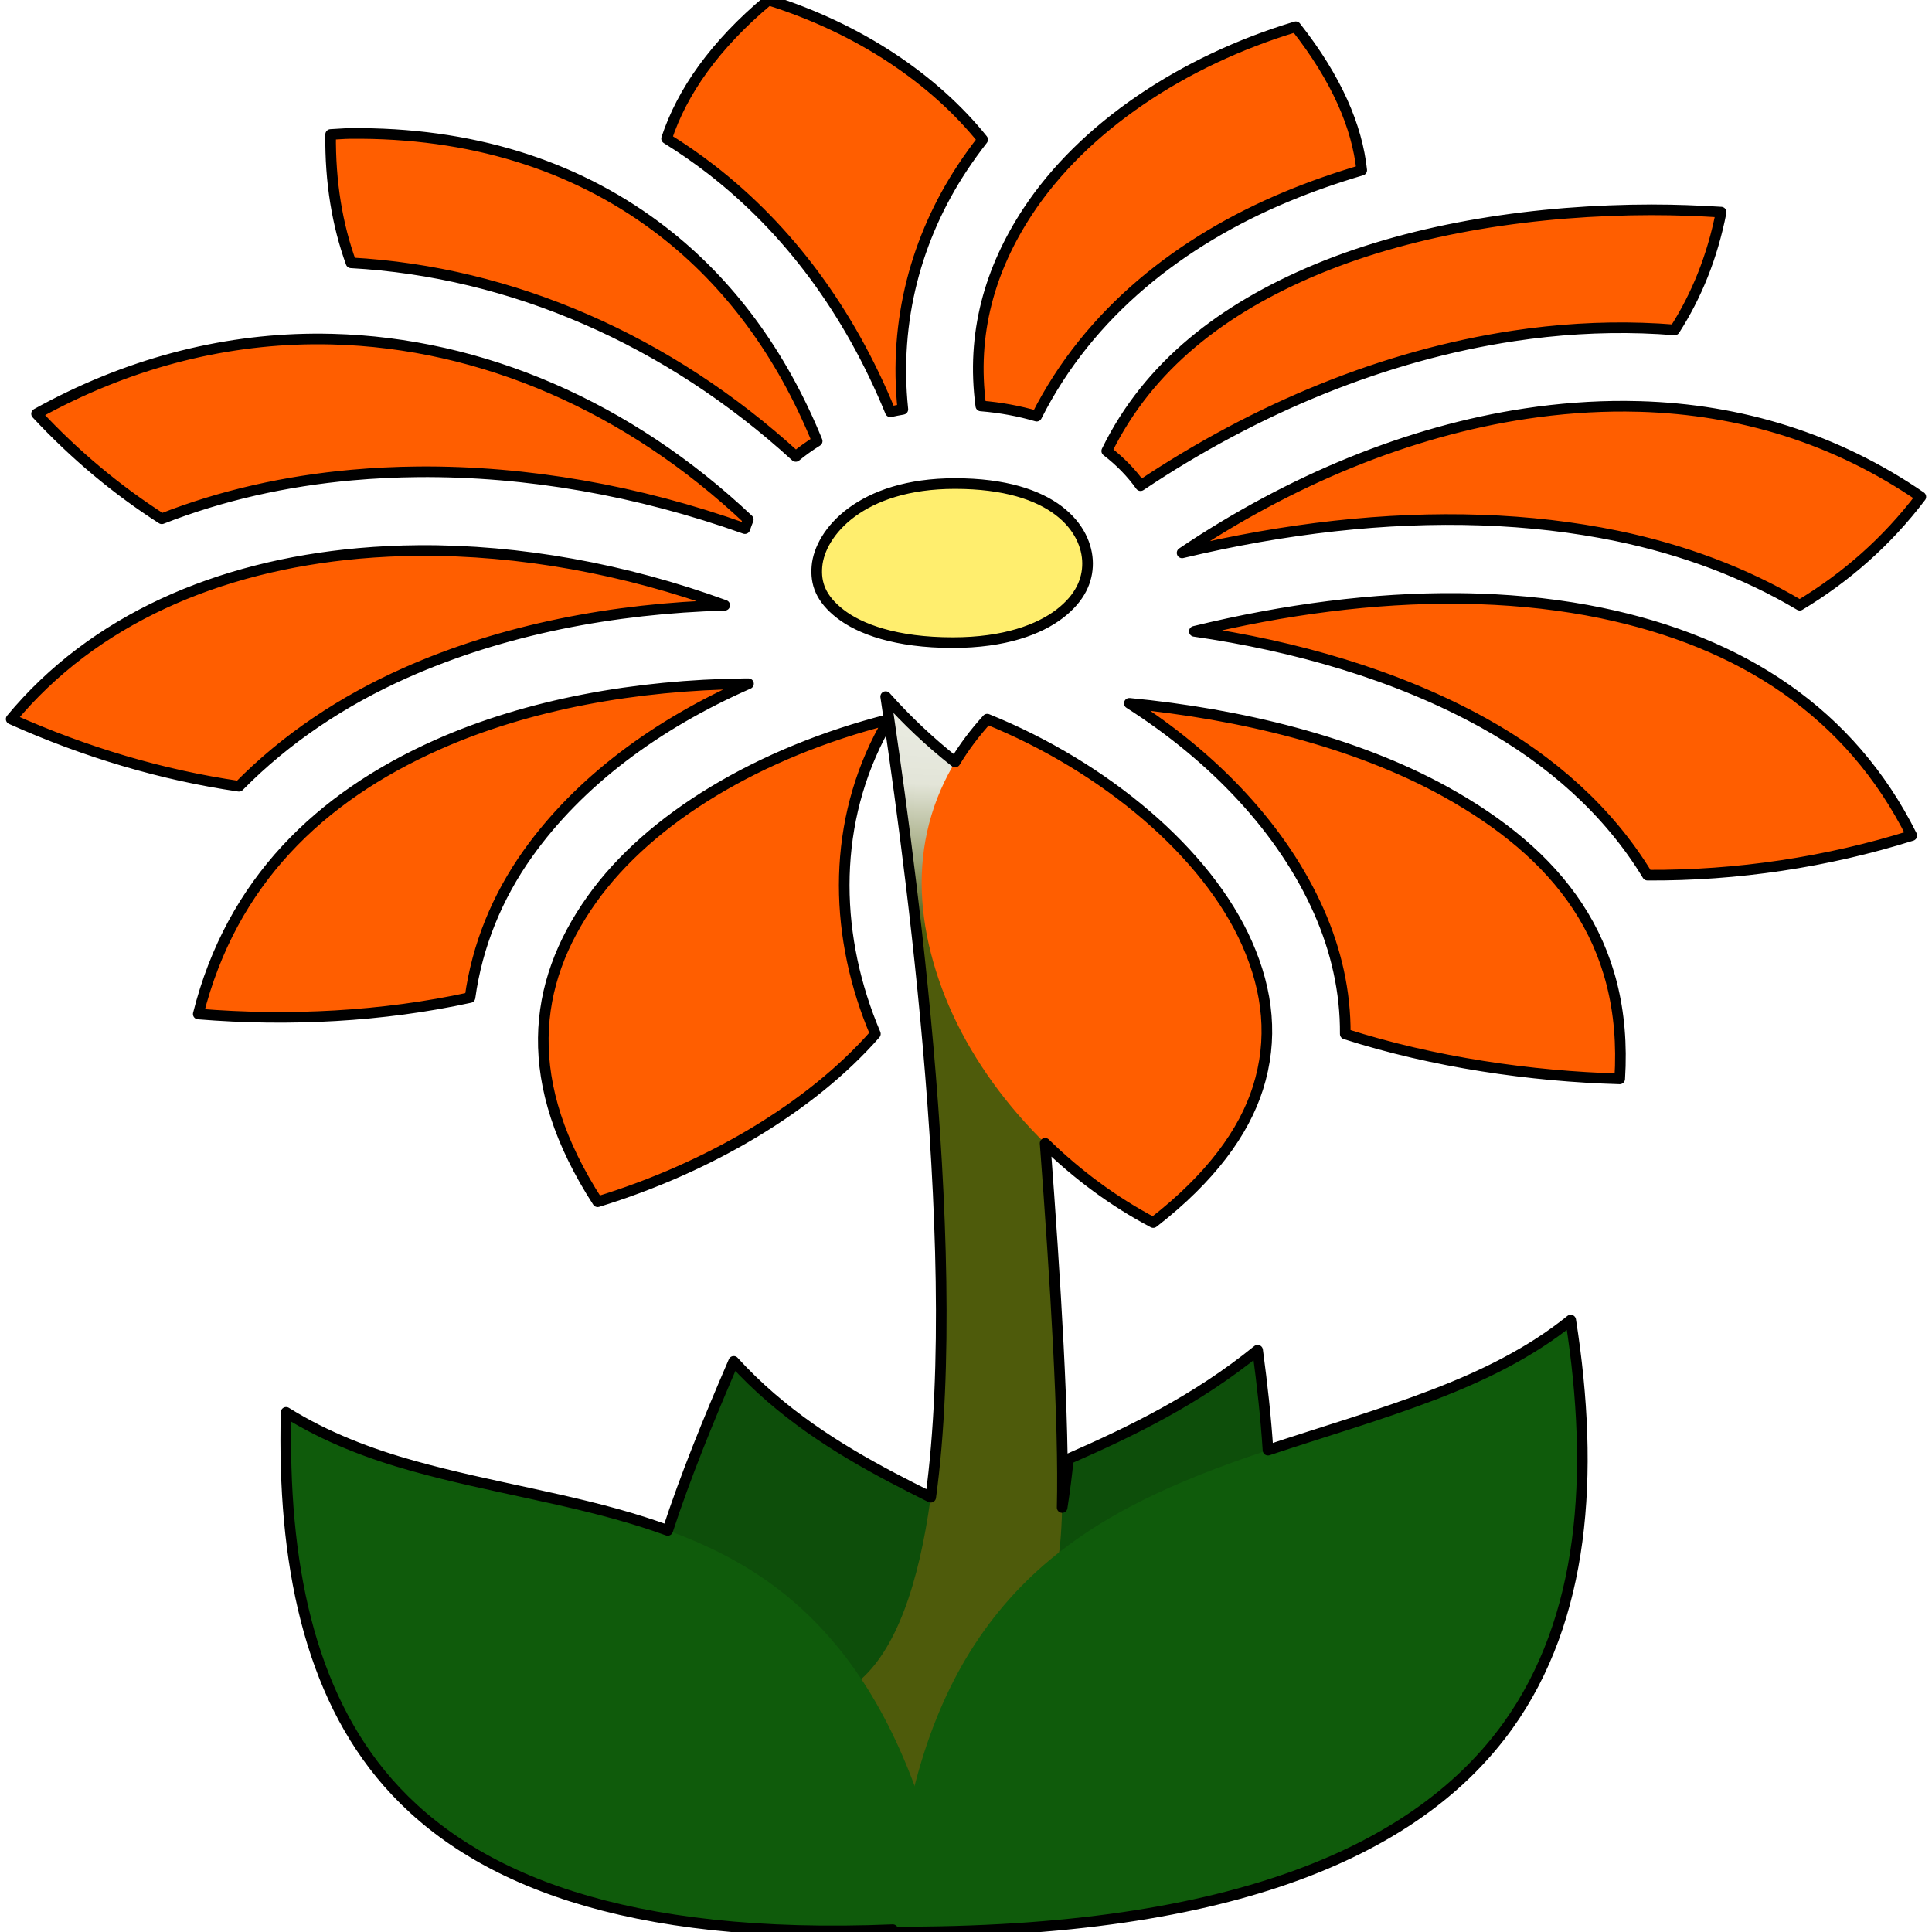
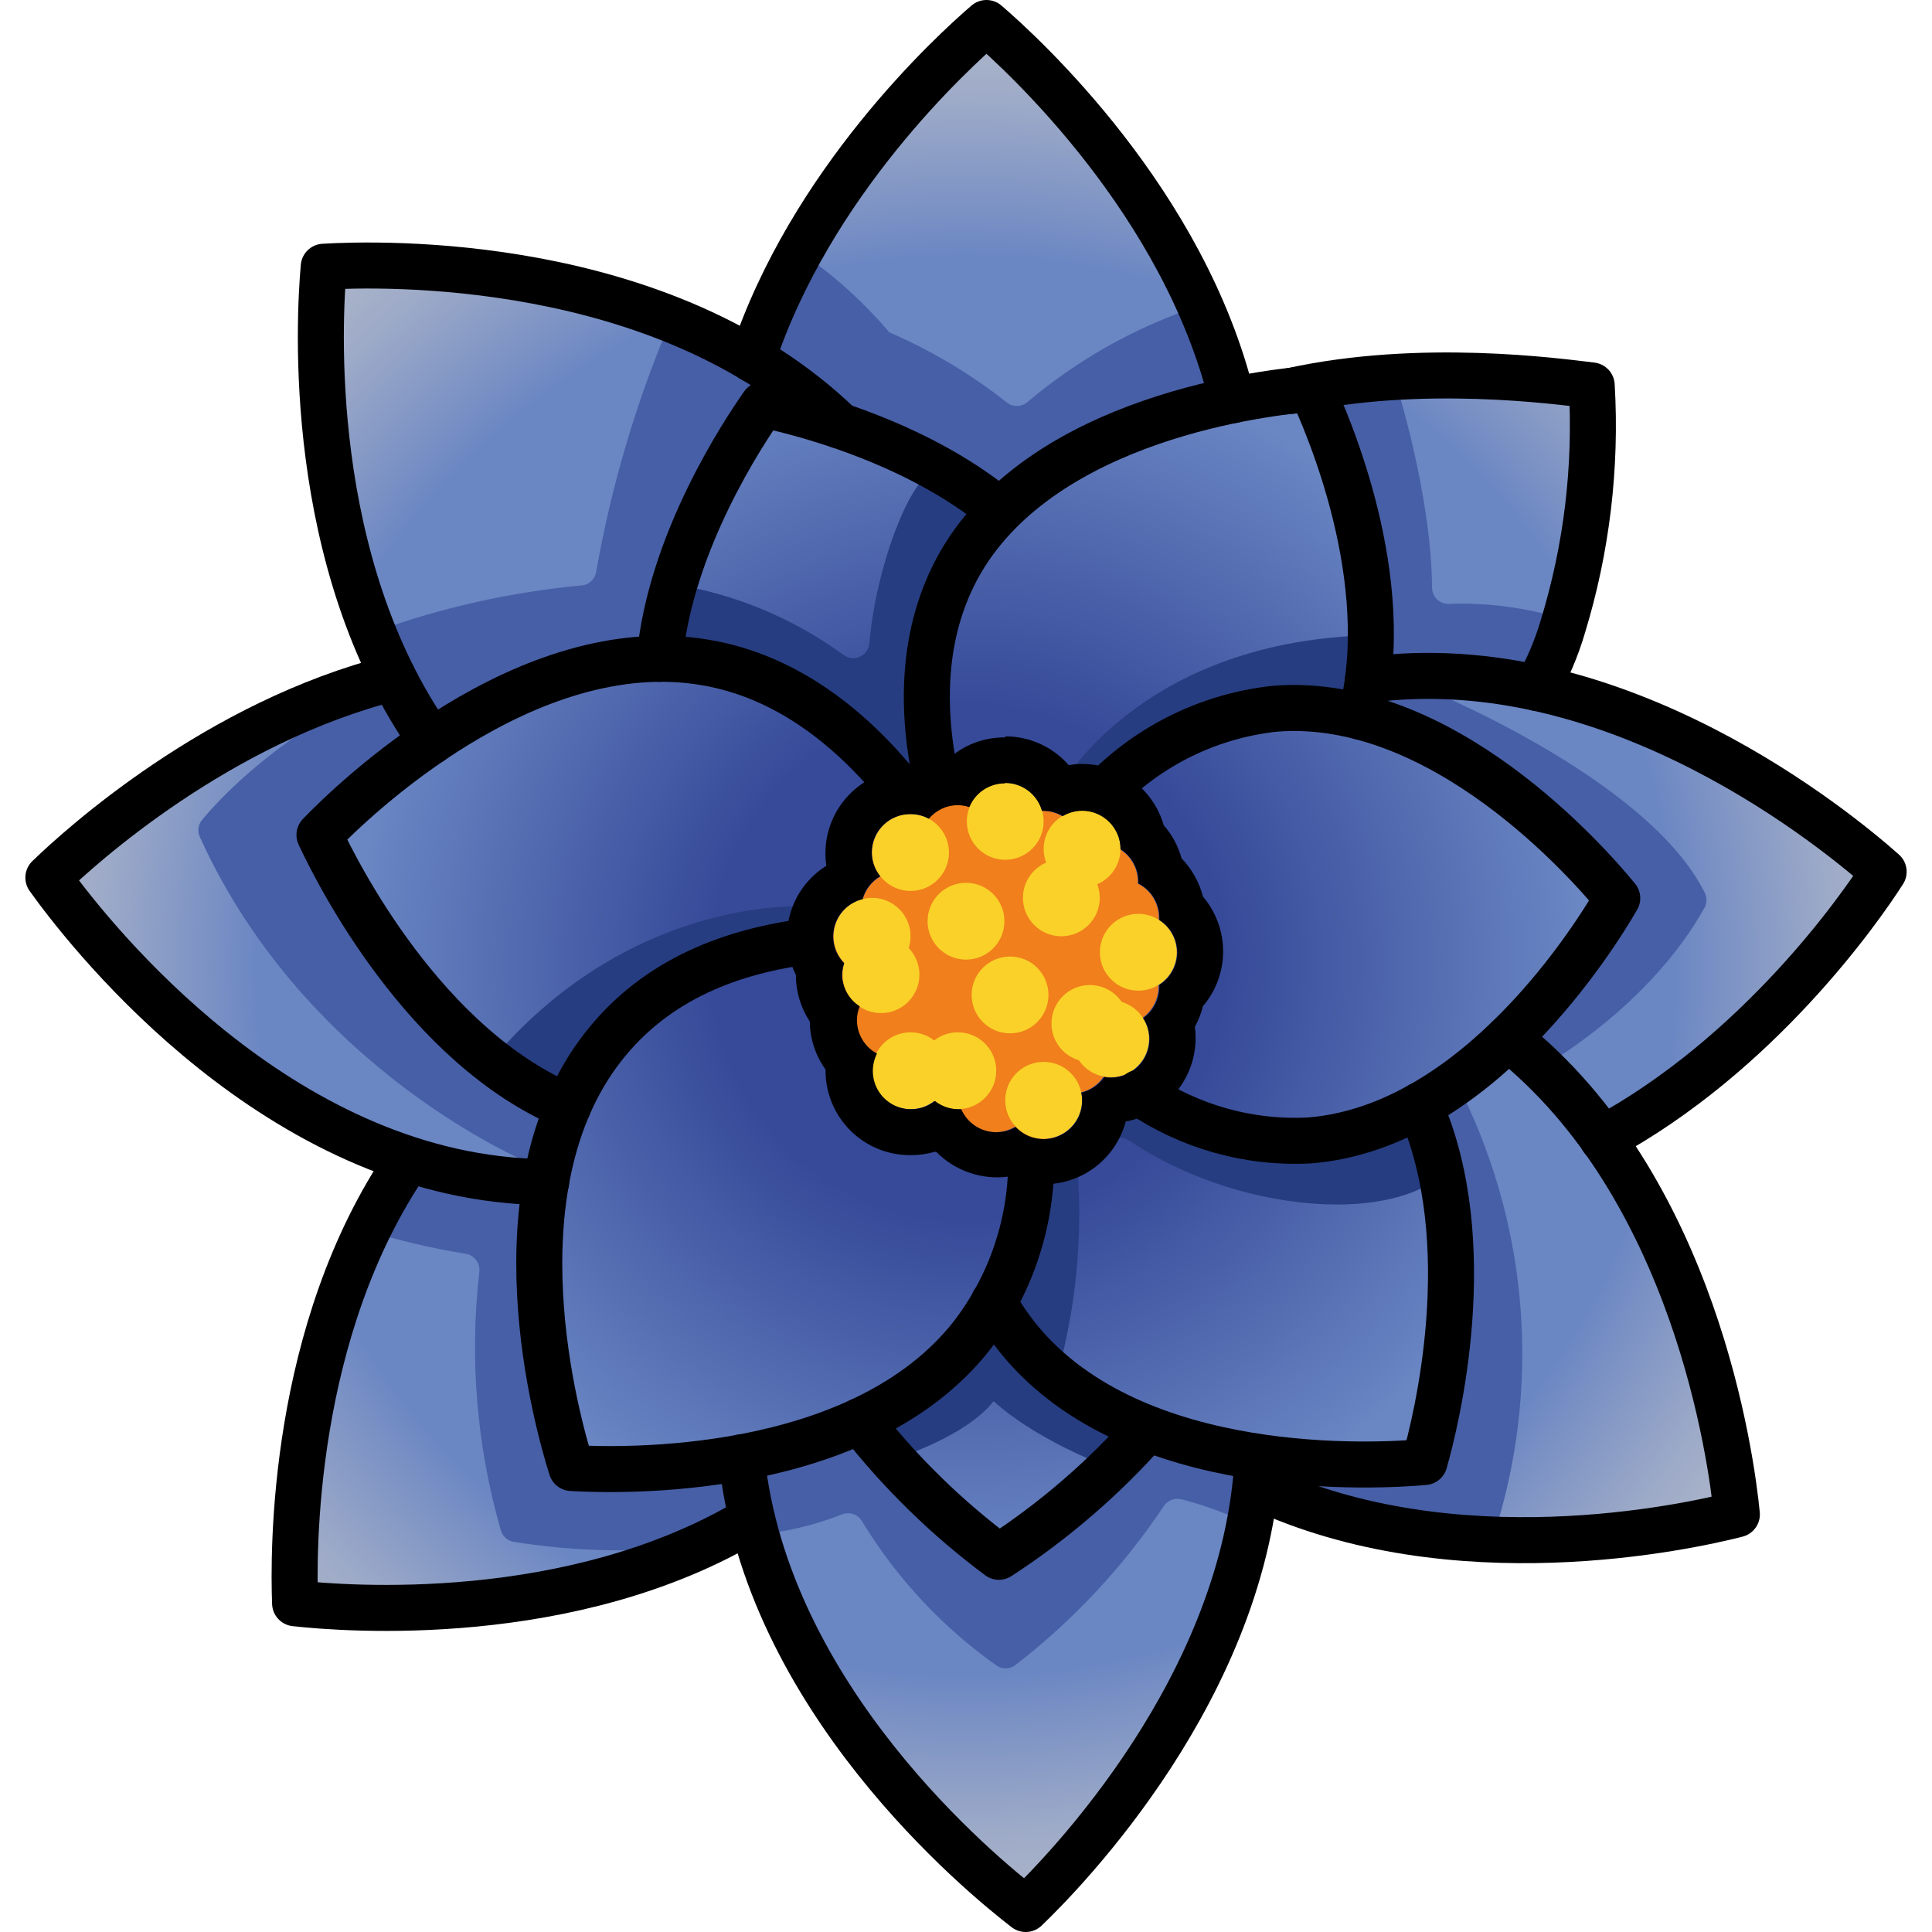
- <svg xmlns="http://www.w3.org/2000/svg" width="100px" height="100px" viewBox="0 0 100 100" version="1.1" xml:space="preserve" style="fill-rule:evenodd;clip-rule:evenodd;stroke-linejoin:round;stroke-miterlimit:1.414;">
-   <g>
-     <path d="M37.977,70.465c-1.838,4.258 -3.449,8.311 -4.355,11.999c1.222,0.282 2.478,0.601 3.744,1.007c2.718,0.872 5.5,2.191 7.955,4.419c1.601,-3.328 2.827,-6.694 3.62,-10.011c-0.915,-0.454 -1.84,-0.914 -2.774,-1.407c-2.847,-1.503 -5.741,-3.32 -8.19,-6.006l0,-0.001Z" style="fill:#0d4e0a;" />
-     <path d="M65.094,69.887c-3.173,2.578 -6.535,4.202 -9.796,5.63c-0.182,1.821 -0.474,3.635 -0.872,5.437c0.602,-0.294 1.208,-0.568 1.813,-0.822c3.286,-1.379 6.597,-2.274 9.472,-3.268c-0.052,-2.207 -0.29,-4.542 -0.617,-6.977Z" style="fill:#0d4e0a;" />
-     <path d="M45.844,36.057c1.24,8.441 6.556,44.502 -1.462,51.022c1.175,1.71 2.194,3.747 3.035,6.162c0.825,-3.467 2.107,-6.289 3.743,-8.59c1.075,-1.51 2.291,-2.781 3.593,-3.865c1.083,-5.756 -1.832,-34.266 -2.003,-39.097c-2.594,-1.498 -4.938,-3.42 -6.907,-5.632l0.001,0Z" style="fill:#4e5b0b;" />
-     <path d="M81.299,68.327c-2.098,1.697 -4.566,2.894 -7.102,3.865c-4.199,1.607 -8.722,2.721 -12.826,4.443c-4.104,1.722 -7.735,3.973 -10.465,7.811c-2.455,3.451 -4.242,8.316 -4.704,15.553c17.949,0.081 27.337,-4.389 31.85,-10.68c3.953,-5.511 4.508,-12.965 3.247,-20.992Z" style="fill:#0f5b0b;" />
-     <path d="M14.809,73.103c-0.198,7.754 1.183,14.498 5.271,19.164c4.699,5.361 13.462,8.633 29.23,7.43c-1.322,-6.939 -3.481,-11.46 -6.006,-14.516c-2.843,-3.44 -6.205,-5.181 -9.976,-6.389c-3.771,-1.21 -7.902,-1.791 -11.91,-2.907c-2.273,-0.632 -4.542,-1.489 -6.609,-2.782Z" style="fill:#0f5b0b;" />
-     <path d="M51.133,6.298c-25.468,0 -36.603,13.285 -37.379,22.441c-0.388,4.576 1.011,8.715 6.289,12.828c5.277,4.114 15.06,7.811 30.514,7.811c14.038,0 23.433,-3.571 28.984,-7.846c5.55,-4.277 7.53,-9.038 7.508,-13.643c-0.045,-9.205 -8.838,-21.591 -35.917,-21.591l0.001,0Z" style="fill:url(#_Radial1);" />
-     <path d="M49.428,25.028c-4.868,0 -6.996,2.539 -7.144,4.289c-0.074,0.875 0.193,1.666 1.202,2.452c1.008,0.786 2.878,1.493 5.832,1.493c2.683,0 4.478,-0.683 5.539,-1.5c1.061,-0.817 1.439,-1.727 1.435,-2.608c-0.009,-1.759 -1.689,-4.126 -6.865,-4.126l0.001,0Z" style="fill:#ffee6e;" />
-     <g>
-       <path d="M39.778,0c-2.793,2.336 -4.475,4.755 -5.276,7.172c0.798,0.494 1.569,1.028 2.312,1.603c4.006,3.105 7.153,7.356 9.272,12.54c0.212,-0.048 0.428,-0.089 0.646,-0.127c-0.482,-4.599 0.705,-8.899 3.071,-12.49c0.332,-0.504 0.686,-0.994 1.059,-1.472c-2.492,-3.105 -6.345,-5.736 -11.084,-7.226Z" style="fill:#ff5e00;" />
-       <path d="M67.069,1.384c-5.848,1.763 -11.003,5.206 -13.867,9.554c-1.963,2.979 -2.938,6.327 -2.435,10.074c1.032,0.084 1.998,0.266 2.891,0.529c2.699,-5.358 7.469,-9.086 12.937,-11.362c1.26,-0.525 2.561,-0.977 3.887,-1.37c-0.238,-2.242 -1.284,-4.722 -3.413,-7.425Z" style="fill:#ff5e00;" />
-       <path d="M18.712,6.908c-0.199,-0.002 -0.398,-0.002 -0.598,0.001c-0.327,0.003 -0.669,0.037 -1.001,0.051c-0.026,2.483 0.347,4.686 1.056,6.644c8.328,0.464 16.437,4.003 23.019,10.021c0.344,-0.283 0.715,-0.548 1.109,-0.793c-1.865,-4.575 -4.582,-8.208 -7.977,-10.839c-4.195,-3.252 -9.455,-5.038 -15.608,-5.085Z" style="fill:#ff5e00;" />
-       <path d="M85.518,10.86c-5.902,0.007 -12.161,0.914 -17.359,3.077c-4.85,2.02 -8.719,4.99 -10.874,9.406c0.693,0.532 1.28,1.137 1.749,1.794c6.028,-4.034 12.66,-6.751 19.324,-7.752c2.22,-0.334 4.447,-0.473 6.653,-0.403c0.558,0.017 1.114,0.05 1.669,0.094c1.128,-1.758 1.951,-3.775 2.406,-6.096c-1.169,-0.072 -2.355,-0.12 -3.568,-0.119l0,-0.001Z" style="fill:#ff5e00;" />
-       <path d="M16.223,17.545c-4.832,0.039 -9.705,1.304 -14.331,3.873c1.991,2.142 4.166,3.948 6.483,5.433c3.084,-1.212 6.411,-1.955 9.833,-2.262c1.136,-0.102 2.283,-0.158 3.438,-0.168c5.612,-0.049 11.41,0.974 16.91,2.94c0.052,-0.159 0.112,-0.314 0.174,-0.469c-6.18,-5.833 -13.77,-9.138 -21.54,-9.338c-0.322,-0.008 -0.644,-0.011 -0.966,-0.009l-0.001,0Z" style="fill:#ff5e00;" />
-       <path d="M84.144,21.027c-1.706,-0.009 -3.437,0.121 -5.18,0.384c-6.025,0.905 -12.165,3.429 -17.779,7.205c5.308,-1.269 10.549,-1.869 15.494,-1.695c2.419,0.084 4.768,0.353 7.019,0.819c3.414,0.706 6.613,1.896 9.456,3.585c2.399,-1.442 4.518,-3.302 6.268,-5.61c-4.4,-3.02 -9.347,-4.525 -14.547,-4.675c-0.243,-0.008 -0.487,-0.012 -0.73,-0.013l-0.001,0Z" style="fill:#ff5e00;" />
-       <path d="M21.679,28.494c-1.048,0.008 -2.085,0.058 -3.107,0.149c-7.314,0.656 -13.73,3.432 -17.994,8.575c3.859,1.73 7.827,2.901 11.791,3.479c2.442,-2.482 5.387,-4.431 8.601,-5.863c5.072,-2.26 10.817,-3.343 16.541,-3.505c-5.166,-1.885 -10.631,-2.874 -15.832,-2.835Z" style="fill:#ff5e00;" />
-       <path d="M75.442,30.975c-4.304,-0.035 -8.918,0.555 -13.624,1.703c5.189,0.751 10.466,2.244 14.97,4.74c3.468,1.922 6.472,4.559 8.484,7.881c4.635,0.026 9.293,-0.672 13.682,-2.05c-3.175,-6.359 -8.798,-10.016 -16.081,-11.523c-2.003,-0.414 -4.124,-0.654 -6.335,-0.728c-0.363,-0.012 -0.728,-0.02 -1.096,-0.023Z" style="fill:#ff5e00;" />
-       <path d="M38.535,35.39c-5.587,0.067 -11.194,1.062 -15.907,3.162c-6.09,2.714 -10.646,7.104 -12.366,13.933c4.676,0.384 9.548,0.136 14.066,-0.852c0.371,-2.695 1.406,-5.217 2.989,-7.443c2.658,-3.738 6.672,-6.713 11.425,-8.8c-0.069,0.001 -0.138,-0.001 -0.207,0Z" style="fill:#ff5e00;" />
-       <path d="M58.453,36.404c4.366,2.79 7.925,6.503 9.816,10.777c0.885,2.002 1.38,4.152 1.361,6.338c4.565,1.465 9.624,2.194 14.206,2.323c0.455,-7.189 -3.263,-11.671 -9.021,-14.863c-4.668,-2.586 -10.672,-4.032 -16.362,-4.575Z" style="fill:#ff5e00;" />
-       <path d="M51.099,37.223c-3.788,4.16 -4.145,9.064 -2.345,13.938c1.804,4.885 5.949,9.488 10.937,12.118c2.994,-2.322 4.697,-4.689 5.418,-6.959c0.798,-2.513 0.54,-4.998 -0.564,-7.493c-2.069,-4.679 -7.345,-9.138 -13.446,-11.604Z" style="fill:#ff5e00;" />
-       <path d="M46.016,37.235c-6.712,1.708 -12.392,5.113 -15.381,9.315c-3.127,4.395 -3.676,9.497 0.299,15.652c5.701,-1.748 11.023,-4.861 14.375,-8.689c-0.131,-0.312 -0.257,-0.626 -0.374,-0.942c-1.833,-4.963 -1.756,-10.546 1.081,-15.336Z" style="fill:#ff5e00;" />
+ <svg xmlns="http://www.w3.org/2000/svg" width="100px" height="100px" viewBox="0 0 163.56 167.97">
+   <defs>
+     <style>.cls-1{fill:url(#radial-gradient);}.cls-2{fill:url(#radial-gradient-2);}.cls-3{fill:#f07f1c;}.cls-4{fill:#fad128;}.cls-5{fill:#475fa6;}.cls-6{fill:#273d81;}.cls-7{fill:none;stroke:#000;stroke-linecap:round;stroke-linejoin:round;stroke-width:4px;}</style>
+     <radialGradient id="radial-gradient" cx="81.78" cy="83.99" r="80.89" gradientUnits="userSpaceOnUse">
+       <stop offset="0.76" stop-color="#6a86c3" />
+       <stop offset="0.81" stop-color="#7a91c4" />
+       <stop offset="0.93" stop-color="#9daac8" />
+       <stop offset="1" stop-color="#abb4c9" />
+     </radialGradient>
+     <radialGradient id="radial-gradient-2" cx="81.98" cy="83.72" r="53.27" gradientUnits="userSpaceOnUse">
+       <stop offset="0.42" stop-color="#364a99" />
+       <stop offset="1" stop-color="#6a86c3" />
+     </radialGradient>
+   </defs>
+   <g id="Layer_2">
+     <g id="svg_rdy">
+       <path class="cls-1" d="M161.56,75.79c-2.67-2.37-15.56-12.16-29.35-16,3.28-9.49,4.16-23.28,4.28-26a73,73,0,0,0-31.82,1.37C103.68,20.44,87.13,5.07,83.56,2c-3,2.57-15.3,13.87-20.36,29.25-14.8-8.84-33.12-8.31-37.26-8.06-.35,4-1.33,21.06,6.09,35.74C16.7,62.78,4.77,73.62,2,76.3c2.49,3.5,14.28,19,31.35,24.49-10.18,14.82-10.06,34.31-9.9,38.6,4.32.48,24.14,2.06,39.74-7.35C67.55,150.2,83.46,163.28,87,166c3.23-3.1,17.83-18.08,20-36.84,17.07,8.13,37.54,3.63,41.87,2.53-.38-3.85-2.48-19.85-11.7-32.7C150.66,91.68,159.5,79,161.56,75.79Z" />
+       <path class="cls-2" d="M138.4,78.09c-2-2.45-11-12.84-22.31-15.76h0c3.1-11.83-2.89-25.53-4.3-28.52-3.33.26-18.33,1.92-27,10.63-7.52-6.2-17.94-8.7-20.61-9.26-1.66,2.33-8.09,12-9,22.11-14.08.1-26.94,12.59-29.57,15.31C27.12,75.92,34.71,91,47.19,96.22c-5.24,12.22-.79,28,.29,31.41,3,.18,14.82.55,24.8-4,1.82,2.09,3.89,4,5.61,6.16,2.37,3.05,5.32,4.87,9.13,3.15,3.59-1.62,6-4.93,8.54-7.82a8.19,8.19,0,0,0,1-1.35c10.16,4.32,22.11,3.62,25.11,3.35,1-3.44,4.9-19-.43-31l-.08,0C130.57,90.93,136.93,80.64,138.4,78.09Z" />
+       <path class="cls-3" d="M100.1,82.77A3.32,3.32,0,0,0,98.54,80c0-.06,0-.12,0-.18a3.31,3.31,0,0,0-1.82-3,1,1,0,0,0,0-.17,3.34,3.34,0,0,0-1.55-2.81v0a3.35,3.35,0,0,0-3.35-3.34,3.4,3.4,0,0,0-1.67.46,3.37,3.37,0,0,0-1.67-.46l-.15,0a3.33,3.33,0,0,0-6.28-.36,3.47,3.47,0,0,0-1-.17,3.32,3.32,0,0,0-2.56,1.22,3.25,3.25,0,0,0-1.55-.4,3.33,3.33,0,0,0-3.34,3.34,3.27,3.27,0,0,0,.74,2.07,3.31,3.31,0,0,0-1.54,2,3.32,3.32,0,0,0-1.6,5.56,3.47,3.47,0,0,0-.18,1,3.33,3.33,0,0,0,1.44,2.74,3.17,3.17,0,0,0-.24,1.2A3.31,3.31,0,0,0,74,91.59a3.45,3.45,0,0,0-.36,1.5A3.33,3.33,0,0,0,79,95.71a3.34,3.34,0,0,0,2,.72,2.85,2.85,0,0,0,.29,0,3.34,3.34,0,0,0,3.06,2,3.27,3.27,0,0,0,1.67-.46,3.34,3.34,0,0,0,5.78-2.28,3.26,3.26,0,0,0-.07-.7,3.34,3.34,0,0,0,2-1.37,2.78,2.78,0,0,0,.58.06,3.34,3.34,0,0,0,3.34-3.34,3.29,3.29,0,0,0-.55-1.83,3.33,3.33,0,0,0,1.41-2.71c0-.07,0-.12,0-.18A3.33,3.33,0,0,0,100.1,82.77Z" />
+       <circle class="cls-4" cx="76.96" cy="74.12" r="3.34" />
+       <circle class="cls-4" cx="73.62" cy="81.4" r="3.34" />
+       <circle class="cls-4" cx="74.39" cy="84.74" r="3.34" />
+       <circle class="cls-4" cx="85.19" cy="71.41" r="3.34" />
+       <circle class="cls-4" cx="91.87" cy="73.81" r="3.34" />
+       <circle class="cls-4" cx="96.76" cy="82.79" r="3.34" />
+       <circle class="cls-4" cx="94.36" cy="90.31" r="3.34" />
+       <circle class="cls-4" cx="85.61" cy="86.5" r="3.34" />
+       <circle class="cls-4" cx="92.55" cy="88.98" r="3.34" />
+       <circle class="cls-4" cx="81.78" cy="80.09" r="3.34" />
+       <circle class="cls-4" cx="90.07" cy="78.06" r="3.34" />
+       <circle class="cls-4" cx="88.53" cy="95.66" r="3.34" />
+       <circle class="cls-4" cx="81.07" cy="93.09" r="3.34" />
+       <circle class="cls-4" cx="76.96" cy="93.09" r="3.34" />
+       <path class="cls-5" d="M63.28,133.45A26.67,26.67,0,0,0,71,131.66a1.41,1.41,0,0,1,1.73.59,42.34,42.34,0,0,0,11.67,12.53,1.4,1.4,0,0,0,1.65,0,58.46,58.46,0,0,0,12.92-13.83,1.44,1.44,0,0,1,1.55-.6,32.64,32.64,0,0,1,6.22,2.32l.57-4.91-9.6-2.47-4.55,6.11-8.17,5L72.68,124.57l-10.29,3.16Z" />
+       <path class="cls-5" d="M29.75,107a61.23,61.23,0,0,0,8.51,2,1.43,1.43,0,0,1,1.21,1.57,57.5,57.5,0,0,0,1.87,22.48,1.41,1.41,0,0,0,1.11,1,59.16,59.16,0,0,0,14.62.5l5.85-3.65-.65-3.55-8.43.36-6.36-.09-2.8-17.53v-7.33l-11.33-2L29.75,107" />
+       <path class="cls-5" d="M124.49,133.3l3.51-.88a51.57,51.57,0,0,0-3.59-38.35l-3,2.62,2.49,11.6-1.08,13.53-1.41,4.87-14.15.67,1.07,2.09,7.54,3Z" />
+       <path class="cls-5" d="M29.27,60.49S21,64.59,15.37,71.27a1.42,1.42,0,0,0-.2,1.5c9.33,20.57,29,28.5,29,28.5v1.51L46.07,96l-9.88-7.14L25.08,72.59l9.27-8.14L31.78,58Z" />
+       <path class="cls-5" d="M30.44,54.9a72.57,72.57,0,0,1,17.91-4,1.4,1.4,0,0,0,1.28-1.19,100.14,100.14,0,0,1,6.29-21.4l11.44,5.78-3.63,1.73L58.05,46.22,54.93,56,43.87,59.76l-9,4.69-4.4-9.55" />
+       <path class="cls-5" d="M68,22.36a39.06,39.06,0,0,1,7.12,6.54A45.69,45.69,0,0,1,85.34,35a1.41,1.41,0,0,0,1.8-.06,44.94,44.94,0,0,1,14.4-8.17l3,7.44s-10.57,4-10.78,4.1-9,5.43-9,5.43l-15.35-7-6.55-6.36Z" />
+       <path class="cls-5" d="M119.08,33.06s3.17,9.84,3.22,18.06a1.4,1.4,0,0,0,1.44,1.38,30.26,30.26,0,0,1,9.78,1.26l-1.31,6-15.49-.65-.43-11.31L111,33.87l8.06-.81" />
+       <path class="cls-5" d="M121.49,59.76S141,67.58,146,77.6a1.42,1.42,0,0,1,0,1.3c-4.73,8.48-13.56,13.51-13.56,13.51l-2.81-2.14,8.85-12.66L126.89,67.47l-11.37-5.29L117,58.76l11,.44" />
+       <path class="cls-6" d="M76,126.69s5.8-1.83,8.18-4.87c3.65,3.32,9.52,5.54,9.52,5.54l2.31-2.5-10.94-11-11.17,9.71Z" />
+       <path class="cls-6" d="M56.42,50.8a34.18,34.18,0,0,1,14.71,6.14,1.41,1.41,0,0,0,2.25-1c.56-6.69,3.5-14.09,5.34-14.74l5.35,3.25-4.53,8.43L78.38,61l.34,8.39L67,59.76,55.14,56.67l1.3-5.38" />
+       <path class="cls-6" d="M91.52,101.88l-.13.11a4.84,4.84,0,0,1-3.85.5l-.27-.08-.07,5.27-2.5,4.88,5.23,6.18a52,52,0,0,0,1.58-16.61A2.09,2.09,0,0,1,91.52,101.88Z" />
+       <path class="cls-6" d="M119.66,97.29,107.14,99,97.26,94.7a4.3,4.3,0,0,1-1,.66,4.7,4.7,0,0,1-.94,2,10.76,10.76,0,0,1-.7,1.69s0,0,0,0a1.45,1.45,0,0,1,1.38.13c8.18,5.53,20,7.12,25.89,3.87Z" />
+       <path class="cls-6" d="M68.09,78.81S53.61,77.67,41.44,91.14L46.56,96l7.28-8,8.55-5.33L69,82.4Z" />
+       <path class="cls-6" d="M90,68.39s6.57-12,25.31-13.09v5.77l-12.14.77L96.49,66l-4.91,4.34Z" />
+       <path class="cls-7" d="M63.2,31.24C68.25,15.86,80.57,4.57,83.56,2c3.21,2.76,17.23,15.61,21.38,32.8" />
+       <path class="cls-7" d="M131.41,59.81a25.21,25.21,0,0,0,2.25-5.3,59.63,59.63,0,0,0,2.52-21c-3-.36-14.87-2-26.1.47" />
+       <path class="cls-7" d="M116.72,59.11c21.62-2.92,41.1,13.36,44.84,16.68C159.51,79,150.66,91.69,137.11,99" />
+       <path class="cls-7" d="M128.92,90.27c16.27,12.91,19.41,36.6,19.88,41.39-4.3,1.1-24.59,5.57-41.6-2.39" />
+       <path class="cls-7" d="M107.14,126.69c-1,19.89-16.8,36.05-20.17,39.28-3.84-2.95-22.59-18.35-24.7-39.27" />
+       <path class="cls-7" d="M63.16,132.06c-15.6,9.39-35.39,7.81-39.71,7.33-.16-4.29-.36-23.68,9.82-38.5" />
+       <path class="cls-7" d="M45.28,102.77c-1.06,0-2.13-.06-3.2-.16C20.35,100.62,4.9,80.37,2,76.3c2.77-2.68,14.7-13.52,30-17.37" />
+       <path class="cls-7" d="M35.32,64.45c-11-15.59-9.78-36.76-9.38-41.26C30.83,22.9,55.5,22.2,70.8,37" />
+       <path class="cls-7" d="M79.24,68.07c-1.32-6-1.48-13,2.06-19.17C88.63,36.25,108,34.1,111.8,33.8c1.41,3,7.4,16.69,4.3,28.52" />
+       <path class="cls-7" d="M94.36,68.27a24.35,24.35,0,0,1,14.26-6.65c14.57-1.18,27.35,13.5,29.78,16.47-1.92,3.32-12.17,19.88-26.74,21.06A24,24,0,0,1,96.85,95" />
+       <path class="cls-7" d="M121.21,96.11c5.33,12,1.41,27.6.43,31-4.12.37-25.12,1.58-35.17-10.57a23.41,23.41,0,0,1-2.28-3.33" />
+       <path class="cls-7" d="M87.45,101.06a24.88,24.88,0,0,1-5.12,15c-9.7,12.43-30.7,11.82-34.85,11.57-1.25-3.94-6.95-24.19,2.75-36.61,4.68-6,11.38-8.36,17.89-9.19" />
+       <path class="cls-7" d="M47.18,96.22C34.7,91,27.12,75.92,25.57,72.59c2.88-3,18-17.62,33.51-15C66.33,58.8,71.92,63.48,76,68.51" />
+       <path class="cls-7" d="M97.54,124.22a63.1,63.1,0,0,1-12.9,11.13,63.33,63.33,0,0,1-12.08-11.81" />
+       <path class="cls-7" d="M55.14,57.28c.92-10.15,7.36-19.78,9-22.11,2.66.56,13.06,3,20.58,9.24" />
+       <path d="M85.19,68.07a3.32,3.32,0,0,1,3.19,2.42l.15,0a3.37,3.37,0,0,1,1.67.46,3.4,3.4,0,0,1,1.67-.46,3.35,3.35,0,0,1,3.35,3.34v0a3.34,3.34,0,0,1,1.55,2.81,1,1,0,0,1,0,.17,3.31,3.31,0,0,1,1.82,3c0,.06,0,.12,0,.18a3.33,3.33,0,0,1,0,5.64c0,.06,0,.11,0,.18a3.33,3.33,0,0,1-1.41,2.71,3.29,3.29,0,0,1,.55,1.83,3.34,3.34,0,0,1-3.34,3.34,2.78,2.78,0,0,1-.58-.06,3.34,3.34,0,0,1-2,1.37,3.26,3.26,0,0,1,.07.7,3.34,3.34,0,0,1-5.78,2.28,3.27,3.27,0,0,1-1.67.46,3.34,3.34,0,0,1-3.06-2,2.85,2.85,0,0,1-.29,0,3.34,3.34,0,0,1-2-.72,3.33,3.33,0,0,1-5.4-2.62,3.45,3.45,0,0,1,.36-1.5,3.31,3.31,0,0,1-1.74-2.91,3.17,3.17,0,0,1,.24-1.2A3.33,3.33,0,0,1,71,84.74a3.47,3.47,0,0,1,.18-1,3.32,3.32,0,0,1,1.6-5.56,3.31,3.31,0,0,1,1.54-2,3.27,3.27,0,0,1-.74-2.07A3.33,3.33,0,0,1,77,70.78a3.25,3.25,0,0,1,1.55.4A3.32,3.32,0,0,1,81.07,70a3.47,3.47,0,0,1,1,.17,3.34,3.34,0,0,1,3.09-2.06m0-4a7.27,7.27,0,0,0-5,1.94,7.2,7.2,0,0,0-2.57.8q-.34,0-.69,0a7.34,7.34,0,0,0-7.34,7.34,6.54,6.54,0,0,0,.08,1.08,7.31,7.31,0,0,0-2.65,9.48v.06a7.28,7.28,0,0,0,1.21,4,7.3,7.3,0,0,0,1.37,4.18v.15A7.34,7.34,0,0,0,77,100.43a7.54,7.54,0,0,0,2.06-.29l.13,0a7.44,7.44,0,0,0,6.32,2.15,7.34,7.34,0,0,0,10.16-4.79,7.36,7.36,0,0,0,6.07-7.23,8.22,8.22,0,0,0-.06-1,7.48,7.48,0,0,0,.7-1.79,7.35,7.35,0,0,0,0-9.53,7.45,7.45,0,0,0-1.86-3.33,7.24,7.24,0,0,0-1.55-2.87,7.36,7.36,0,0,0-7.07-5.33,6.91,6.91,0,0,0-1.19.1,7.32,7.32,0,0,0-5.49-2.5Z" />
    </g>
  </g>
-   <g>
-     <path d="M65.631,75.06c2.853,-0.953 5.781,-1.802 8.566,-2.868c2.536,-0.971 5.004,-2.168 7.102,-3.865c1.261,8.027 0.706,15.481 -3.247,20.992c-4.513,6.291 -13.901,10.761 -31.85,10.68c0.003,-0.04 0.005,-0.079 0.008,-0.119c-13.833,0.568 -21.748,-2.614 -26.13,-7.613c-4.088,-4.666 -5.469,-11.41 -5.271,-19.164c2.067,1.293 4.336,2.15 6.609,2.782c4.008,1.116 8.139,1.697 11.91,2.907c0.416,0.133 0.827,0.273 1.233,0.421c0.907,-2.773 2.104,-5.708 3.416,-8.748l0,0.001c2.449,2.686 5.343,4.503 8.19,6.006c0.674,0.356 1.343,0.694 2.007,1.025c1.815,-13.291 -1.401,-35.113 -2.33,-41.439l-0.001,-0.001l0.001,0.001c1.09,1.224 2.294,2.36 3.593,3.383c0.456,-0.759 1.008,-1.499 1.662,-2.218c6.101,2.466 11.377,6.925 13.446,11.604c1.104,2.495 1.362,4.98 0.564,7.493c-0.721,2.27 -2.424,4.637 -5.418,6.959c-2.041,-1.076 -3.94,-2.482 -5.596,-4.103c0.532,7.078 0.993,14.516 0.882,18.853c0.13,-0.835 0.237,-1.673 0.321,-2.512c3.261,-1.428 6.623,-3.052 9.796,-5.63c0.239,1.782 0.431,3.51 0.537,5.173Zm-19.615,-37.825c-6.712,1.708 -12.392,5.113 -15.381,9.315c-3.127,4.395 -3.676,9.497 0.299,15.652c5.701,-1.748 11.023,-4.861 14.375,-8.689c-0.131,-0.312 -0.257,-0.626 -0.374,-0.942c-1.833,-4.963 -1.756,-10.546 1.081,-15.336Zm12.437,-0.831c5.69,0.543 11.694,1.989 16.362,4.575c5.758,3.192 9.476,7.674 9.021,14.863c-4.582,-0.129 -9.641,-0.858 -14.206,-2.323c0.019,-2.186 -0.476,-4.336 -1.361,-6.338c-1.891,-4.274 -5.45,-7.987 -9.816,-10.777Zm-19.918,-1.014c-5.587,0.067 -11.194,1.062 -15.907,3.162c-6.09,2.714 -10.646,7.104 -12.366,13.933c4.676,0.384 9.548,0.136 14.066,-0.852c0.371,-2.695 1.406,-5.217 2.989,-7.443c2.658,-3.738 6.672,-6.713 11.425,-8.8c-0.069,0.001 -0.138,-0.001 -0.207,0Zm36.907,-4.415c0.368,0.003 0.733,0.011 1.096,0.023c2.211,0.074 4.332,0.314 6.335,0.728c7.283,1.507 12.906,5.164 16.081,11.523c-4.389,1.378 -9.047,2.076 -13.682,2.05c-2.012,-3.322 -5.016,-5.959 -8.484,-7.881c-4.504,-2.496 -9.781,-3.989 -14.97,-4.74c4.706,-1.148 9.32,-1.738 13.624,-1.703Zm-53.763,-2.481c5.201,-0.039 10.666,0.95 15.832,2.835c-5.724,0.162 -11.469,1.245 -16.541,3.505c-3.214,1.432 -6.159,3.381 -8.601,5.863c-3.964,-0.578 -7.932,-1.749 -11.791,-3.479c4.264,-5.143 10.68,-7.919 17.994,-8.575c1.022,-0.091 2.059,-0.141 3.107,-0.149Zm27.749,-3.466c5.175,0 6.855,2.367 6.864,4.126c0.004,0.881 -0.374,1.791 -1.435,2.608c-1.061,0.817 -2.856,1.5 -5.539,1.5c-2.954,0 -4.824,-0.707 -5.832,-1.493c-1.009,-0.786 -1.276,-1.577 -1.202,-2.452c0.148,-1.75 2.276,-4.289 7.144,-4.289l-0.001,0l0.001,0l0,0Zm34.717,-4.001c0.243,0.001 0.487,0.005 0.73,0.013c5.2,0.15 10.147,1.655 14.547,4.675c-1.75,2.308 -3.869,4.168 -6.268,5.61c-2.843,-1.689 -6.042,-2.879 -9.456,-3.585c-2.251,-0.466 -4.6,-0.735 -7.019,-0.819c-4.945,-0.174 -10.186,0.426 -15.494,1.695c5.614,-3.776 11.754,-6.3 17.779,-7.205c1.743,-0.263 3.474,-0.393 5.18,-0.384l0.001,0Zm-67.921,-3.482c0.322,-0.002 0.644,0.001 0.966,0.009c7.77,0.2 15.36,3.505 21.54,9.338c-0.062,0.155 -0.122,0.31 -0.174,0.469c-5.5,-1.966 -11.298,-2.989 -16.91,-2.94c-1.155,0.01 -2.302,0.066 -3.438,0.168c-3.422,0.307 -6.749,1.05 -9.833,2.262c-2.317,-1.485 -4.492,-3.291 -6.483,-5.433c4.626,-2.569 9.499,-3.834 14.331,-3.873l0.001,0Zm69.294,-6.685c-5.902,0.007 -12.161,0.914 -17.359,3.077c-4.85,2.02 -8.719,4.99 -10.874,9.406c0.693,0.532 1.28,1.137 1.749,1.794c6.028,-4.034 12.66,-6.751 19.324,-7.752c2.22,-0.334 4.447,-0.473 6.653,-0.403c0.558,0.017 1.114,0.05 1.669,0.094c1.128,-1.758 1.951,-3.775 2.406,-6.096c-1.169,-0.072 -2.355,-0.12 -3.568,-0.119l0,-0.001Zm-66.806,-3.952c6.153,0.047 11.413,1.833 15.608,5.085c3.395,2.631 6.112,6.264 7.977,10.839c-0.394,0.245 -0.765,0.51 -1.109,0.793c-6.582,-6.018 -14.691,-9.557 -23.019,-10.021c-0.709,-1.958 -1.082,-4.161 -1.056,-6.644c0.332,-0.014 0.674,-0.048 1.001,-0.051c0.2,-0.003 0.399,-0.003 0.598,-0.001Zm48.357,-5.524c2.129,2.703 3.175,5.183 3.413,7.425c-1.326,0.393 -2.627,0.845 -3.887,1.37c-5.468,2.276 -10.238,6.004 -12.937,11.362c-0.893,-0.263 -1.859,-0.445 -2.891,-0.529c-0.503,-3.747 0.472,-7.095 2.435,-10.074c2.864,-4.348 8.019,-7.791 13.867,-9.554Zm-27.291,-1.384c4.739,1.49 8.592,4.121 11.084,7.226c-0.373,0.478 -0.727,0.968 -1.059,1.472c-2.366,3.591 -3.553,7.891 -3.071,12.49c-0.218,0.038 -0.434,0.079 -0.646,0.127c-2.119,-5.184 -5.266,-9.435 -9.272,-12.54c-0.743,-0.575 -1.514,-1.109 -2.312,-1.603c0.801,-2.417 2.483,-4.836 5.276,-7.172Z" style="fill:none;stroke:#000;stroke-width:0.55px;" />
-   </g>
-   <defs>
-     <radialGradient id="_Radial1" cx="0" cy="0" r="1" gradientUnits="userSpaceOnUse" gradientTransform="matrix(35.2274,0,0,20.3878,49.8152,27.8377)">
-       <stop offset="0" style="stop-color:#fff;stop-opacity:1" />
-       <stop offset="0.63" style="stop-color:#fff;stop-opacity:0.839" />
-       <stop offset="0.83" style="stop-color:#fff;stop-opacity:0.439" />
-       <stop offset="1" style="stop-color:#fff;stop-opacity:0" />
-     </radialGradient>
-   </defs>
</svg>
